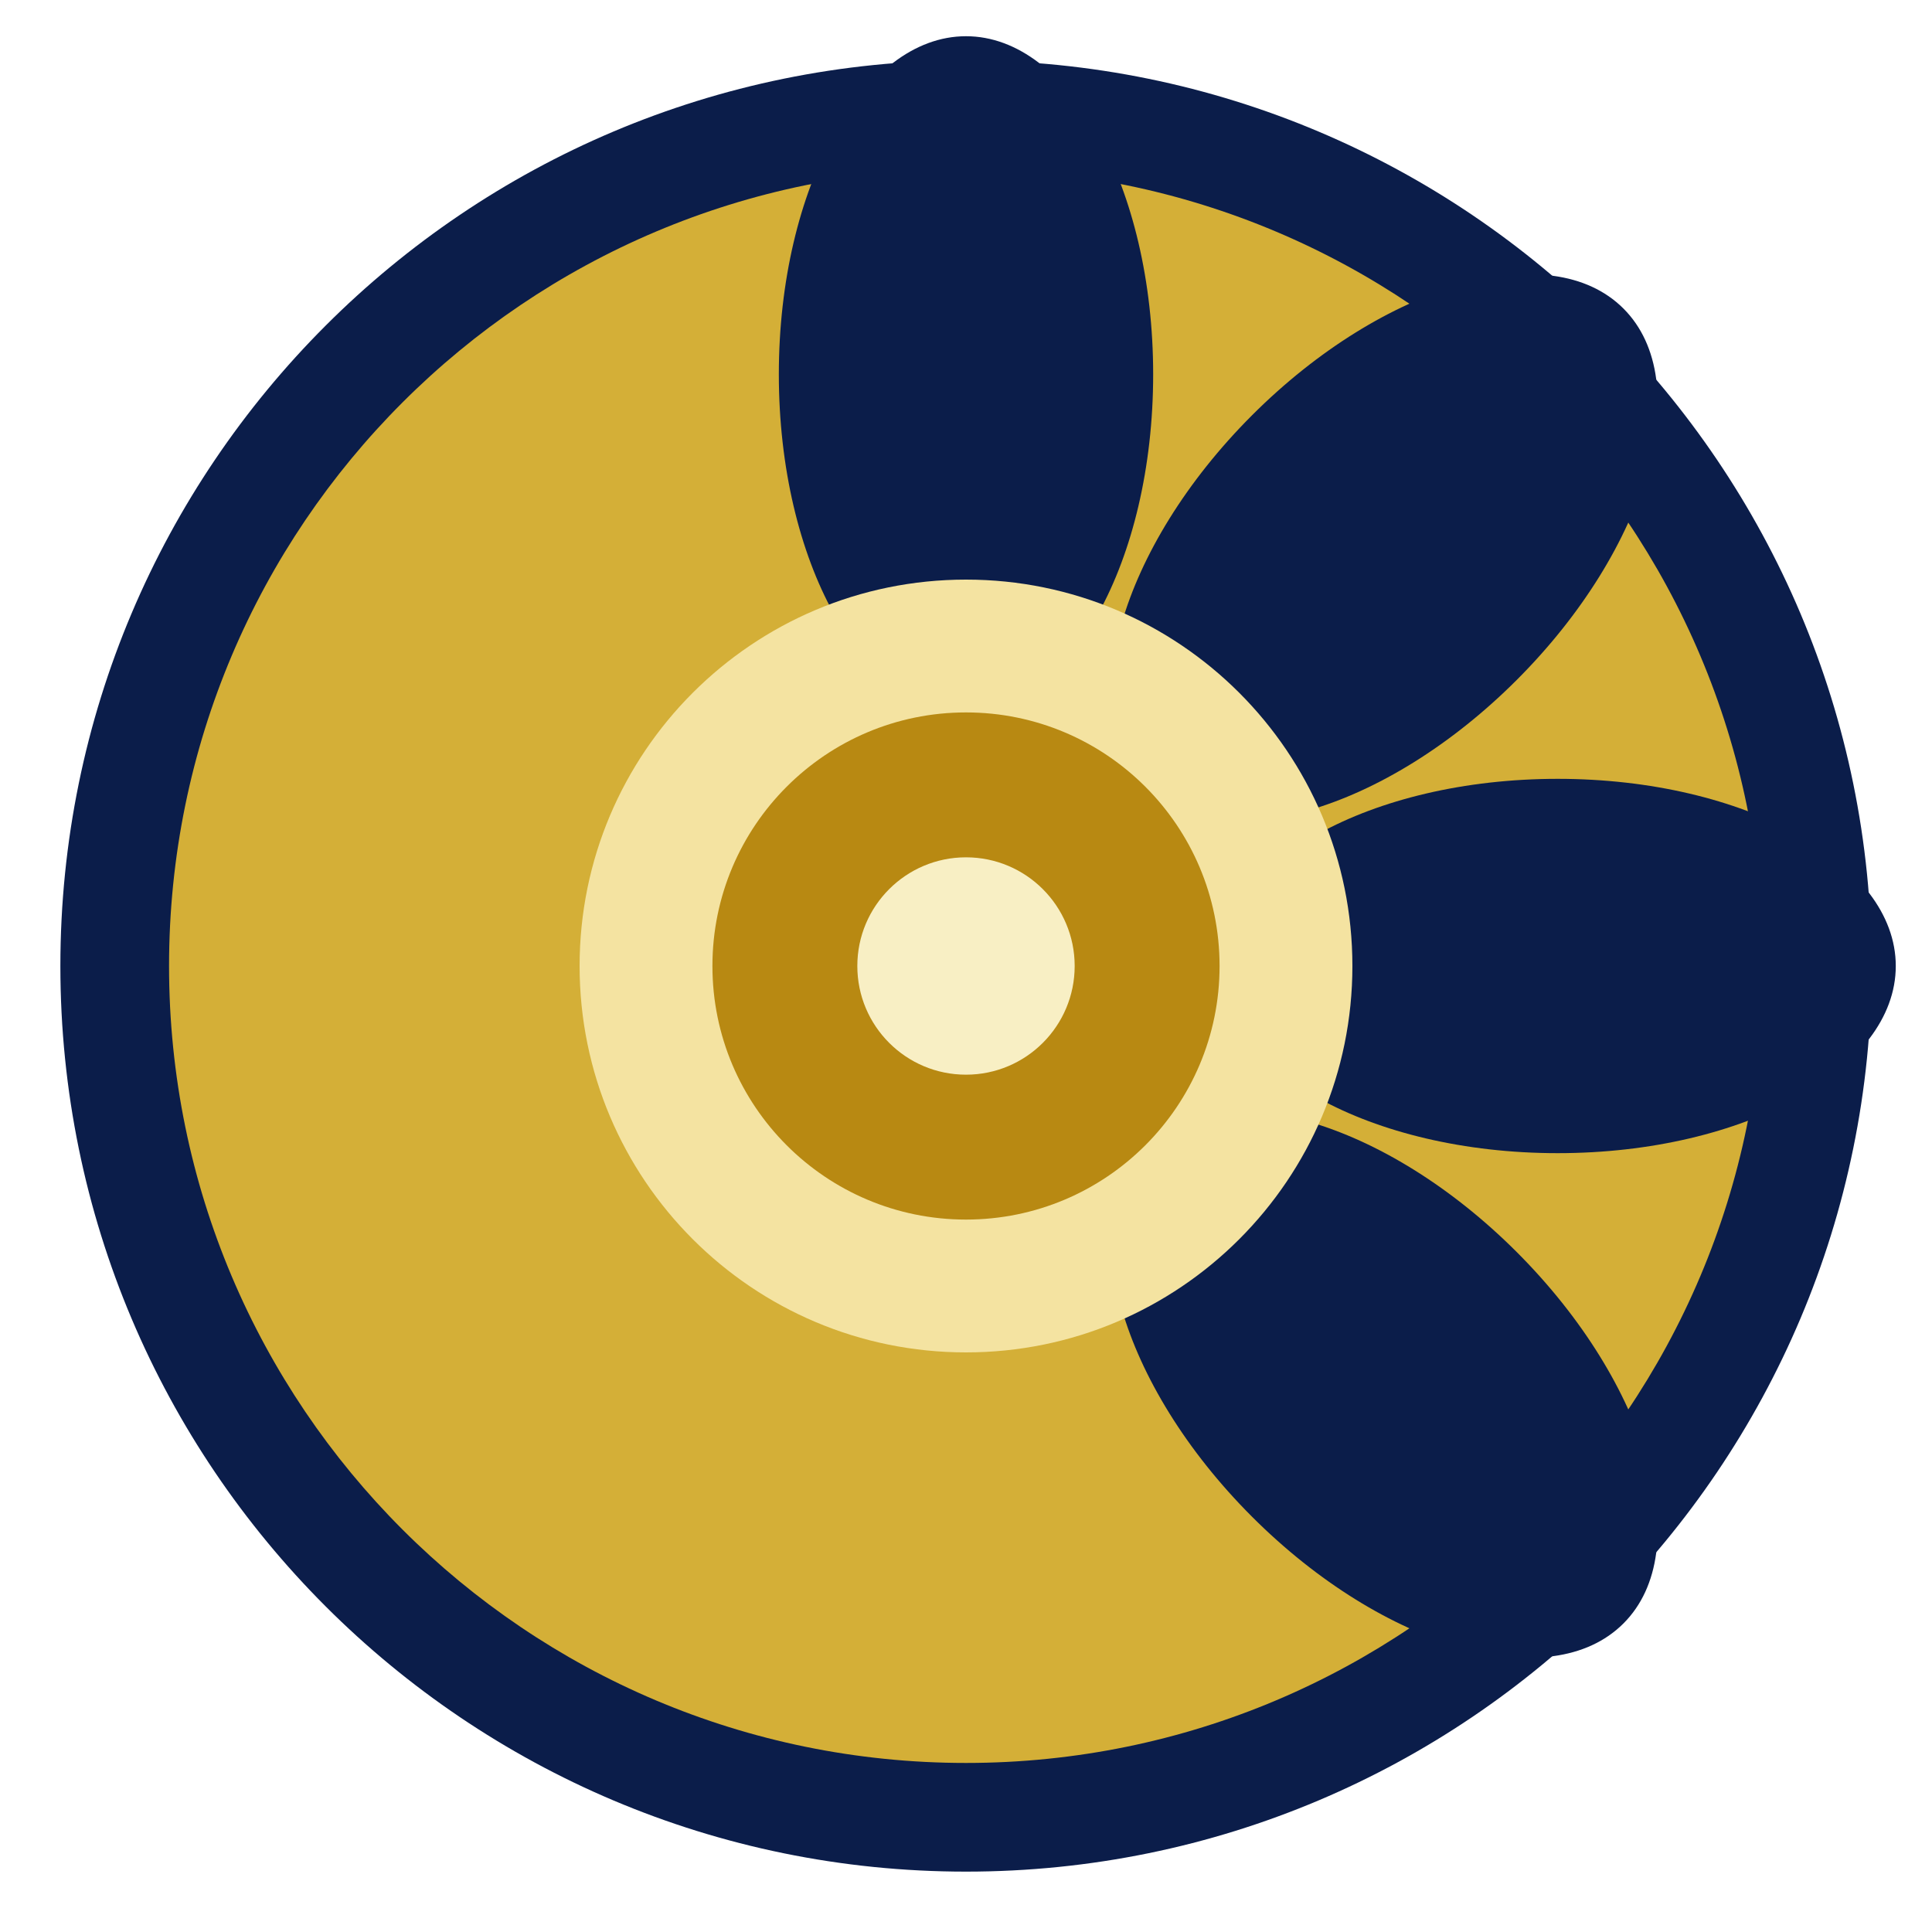
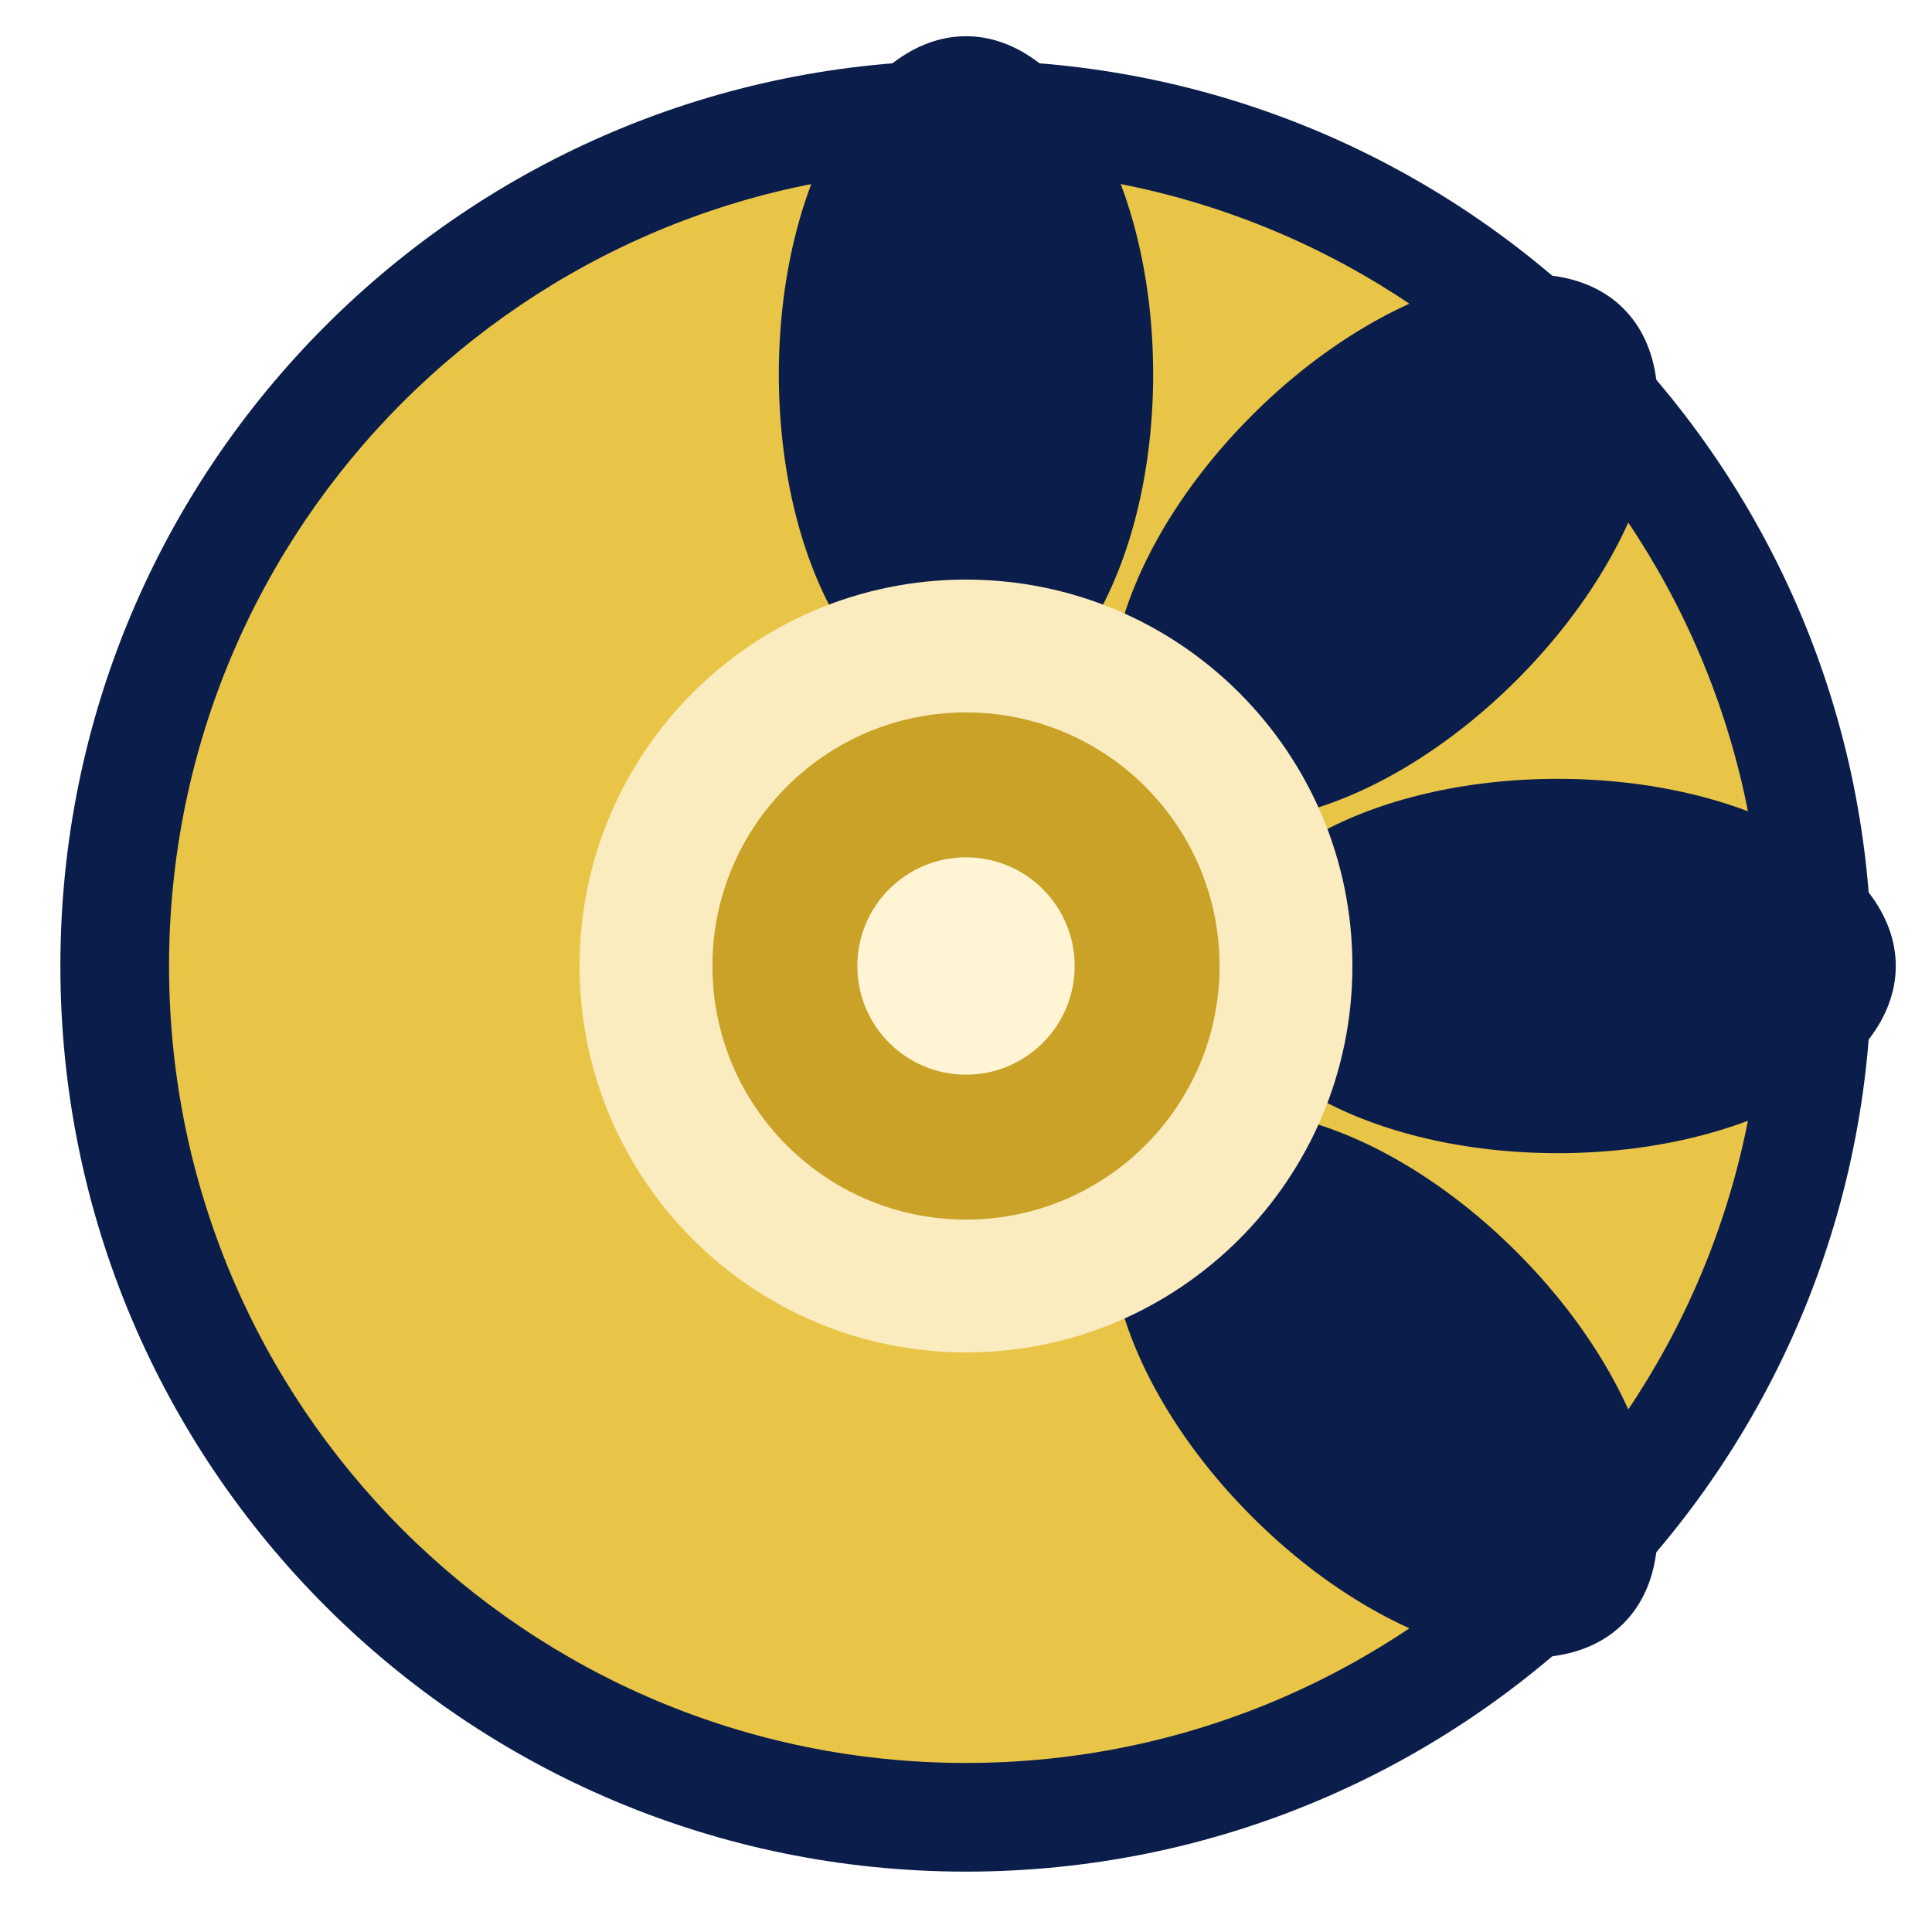
<svg xmlns="http://www.w3.org/2000/svg" viewBox="0 0 32 32">
  <circle cx="16" cy="16" r="15" fill="#0b1d4a" />
-   <circle cx="16" cy="16" r="13.2" fill="#d4af37" />
+   <circle cx="16" cy="16" r="13.2" fill="#E8C547" />
  <g fill="#0b1d4a">
    <ellipse cx="16" cy="6.2" rx="3.1" ry="5.6" />
    <ellipse cx="16" cy="6.2" rx="3.1" ry="5.6" transform="rotate(45 16 16)" />
    <ellipse cx="16" cy="6.2" rx="3.1" ry="5.6" transform="rotate(90 16 16)" />
    <ellipse cx="16" cy="6.2" rx="3.1" ry="5.6" transform="rotate(135 16 16)" />
  </g>
-   <circle cx="16" cy="16" r="6.4" fill="#f4e3a1" />
-   <circle cx="16" cy="16" r="4.2" fill="#b88912" />
-   <circle cx="16" cy="16" r="1.8" fill="#f8efc4" />
+   <circle cx="16" cy="16" r="6.4" fill="#FBECC0" />
+   <circle cx="16" cy="16" r="4.2" fill="#C9A227" />
+   <circle cx="16" cy="16" r="1.8" fill="#FFF4D4" />
</svg>
